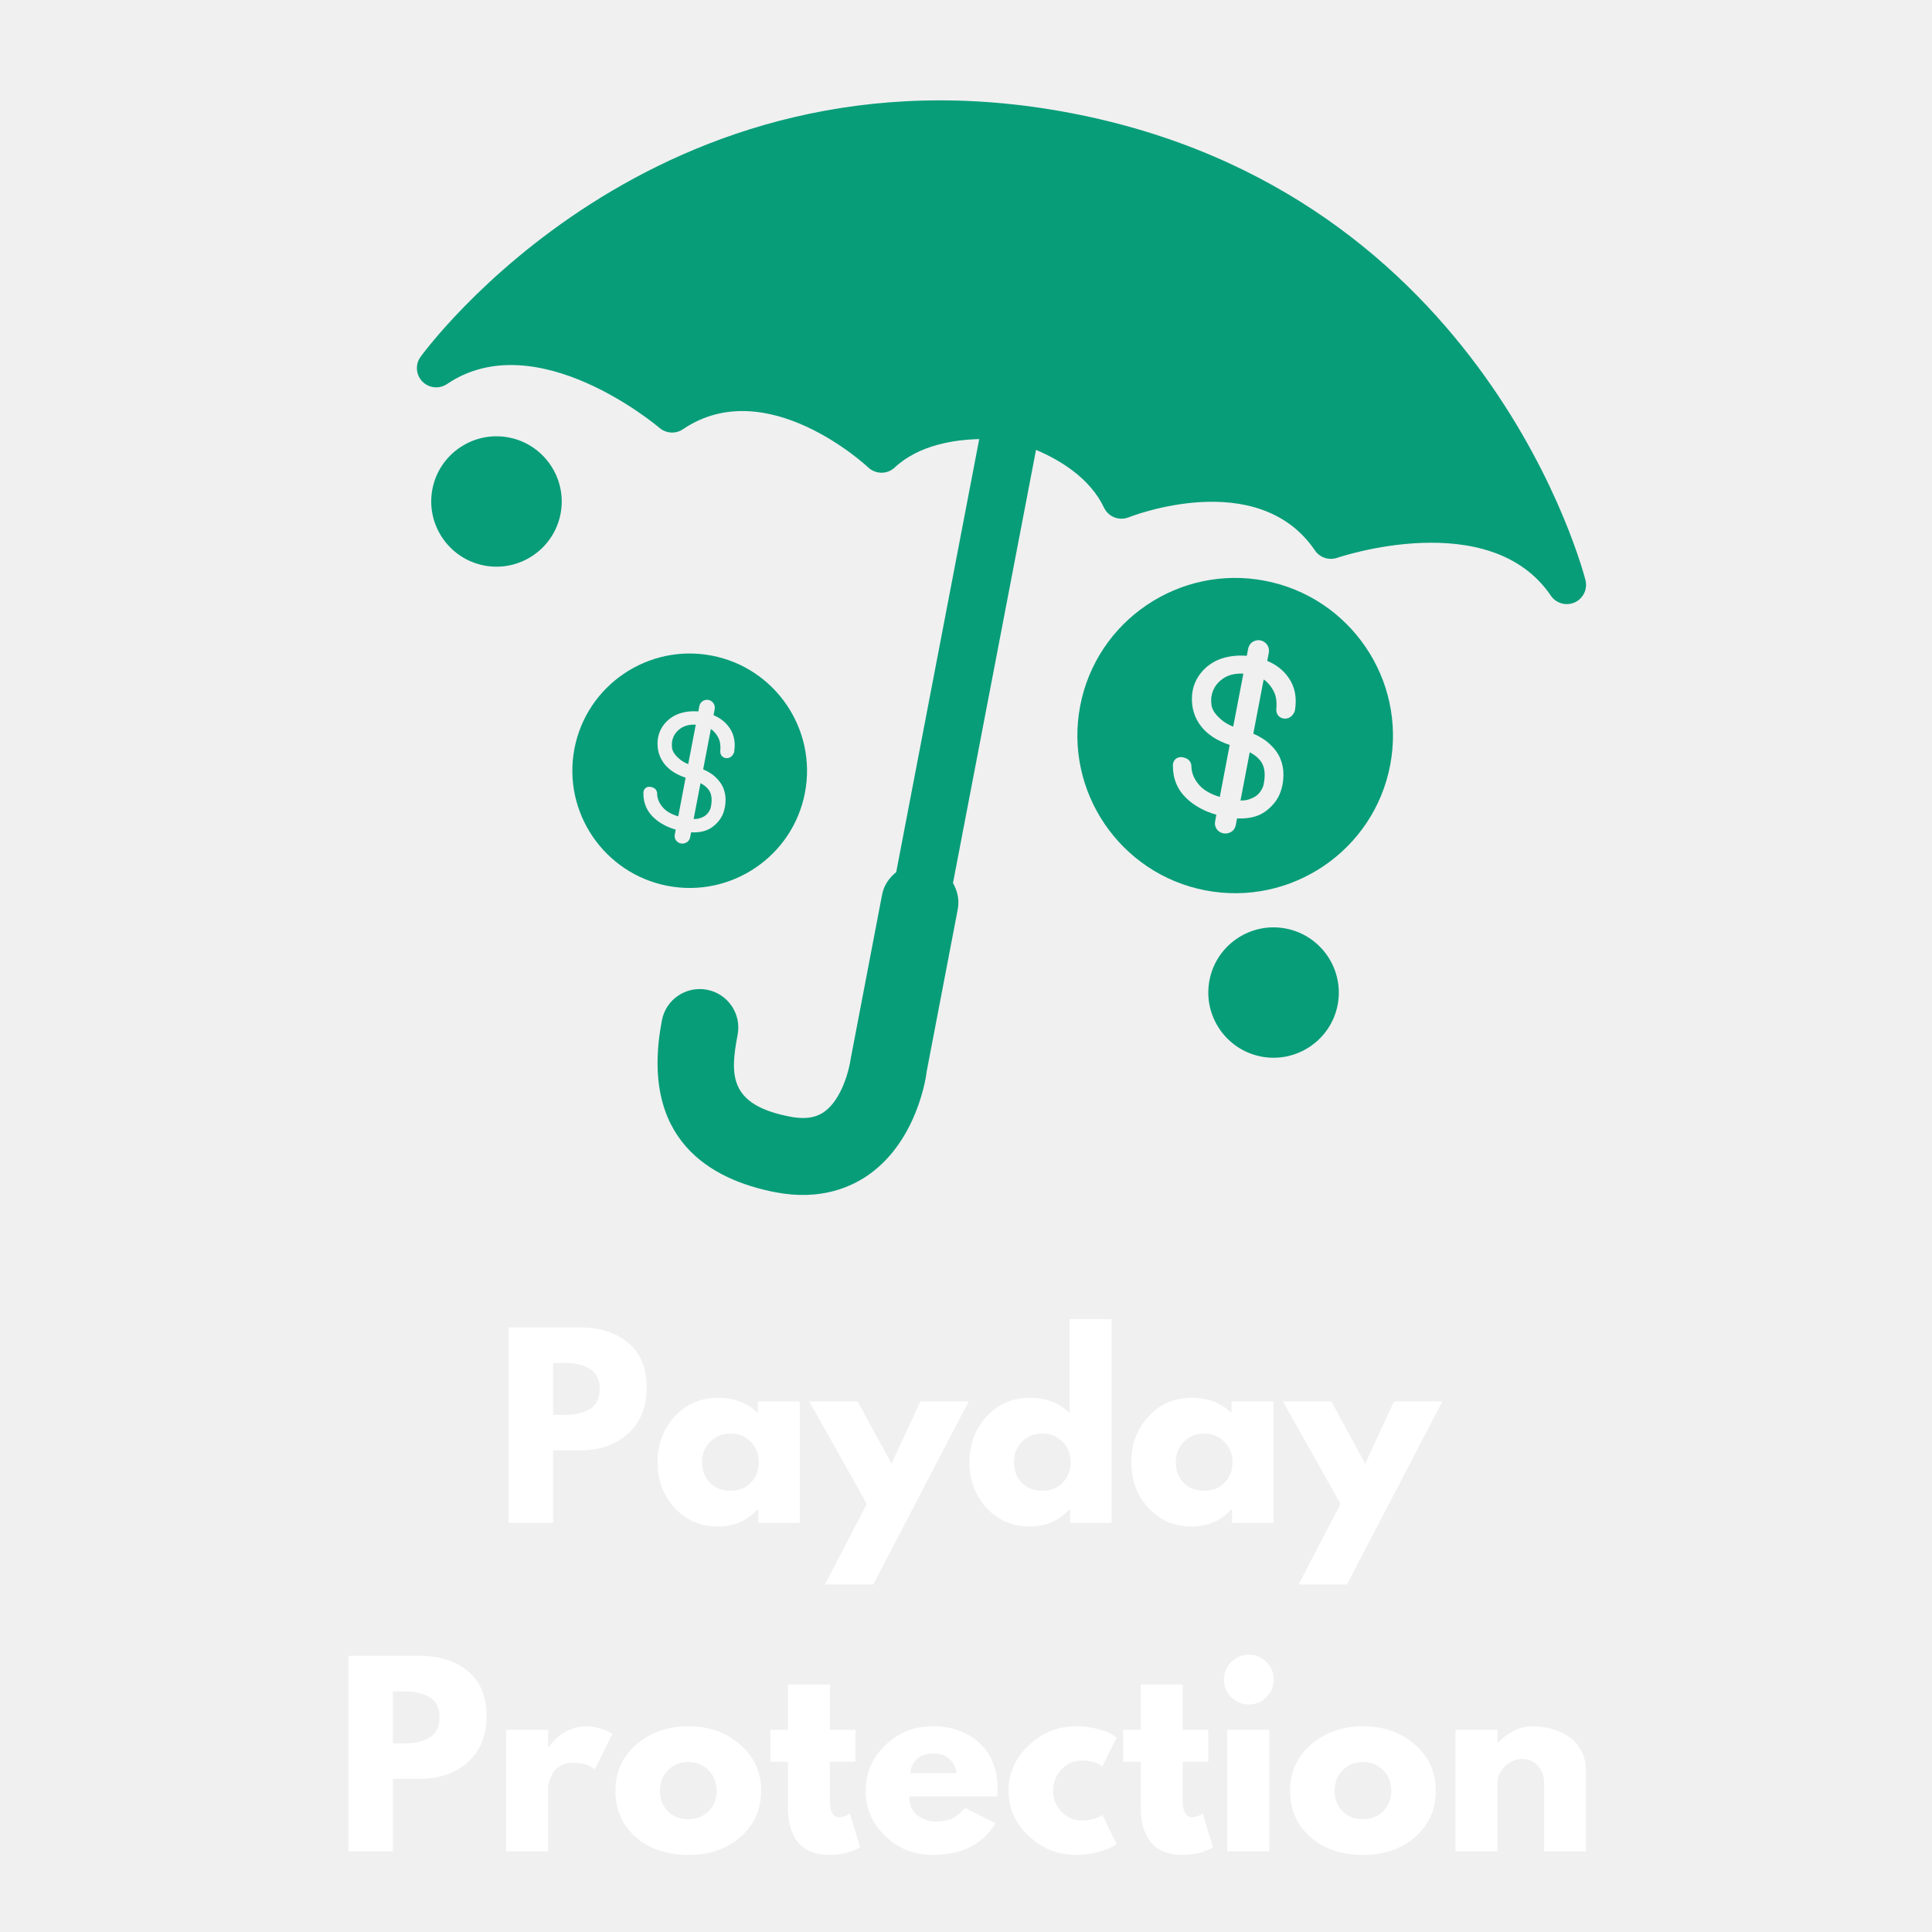
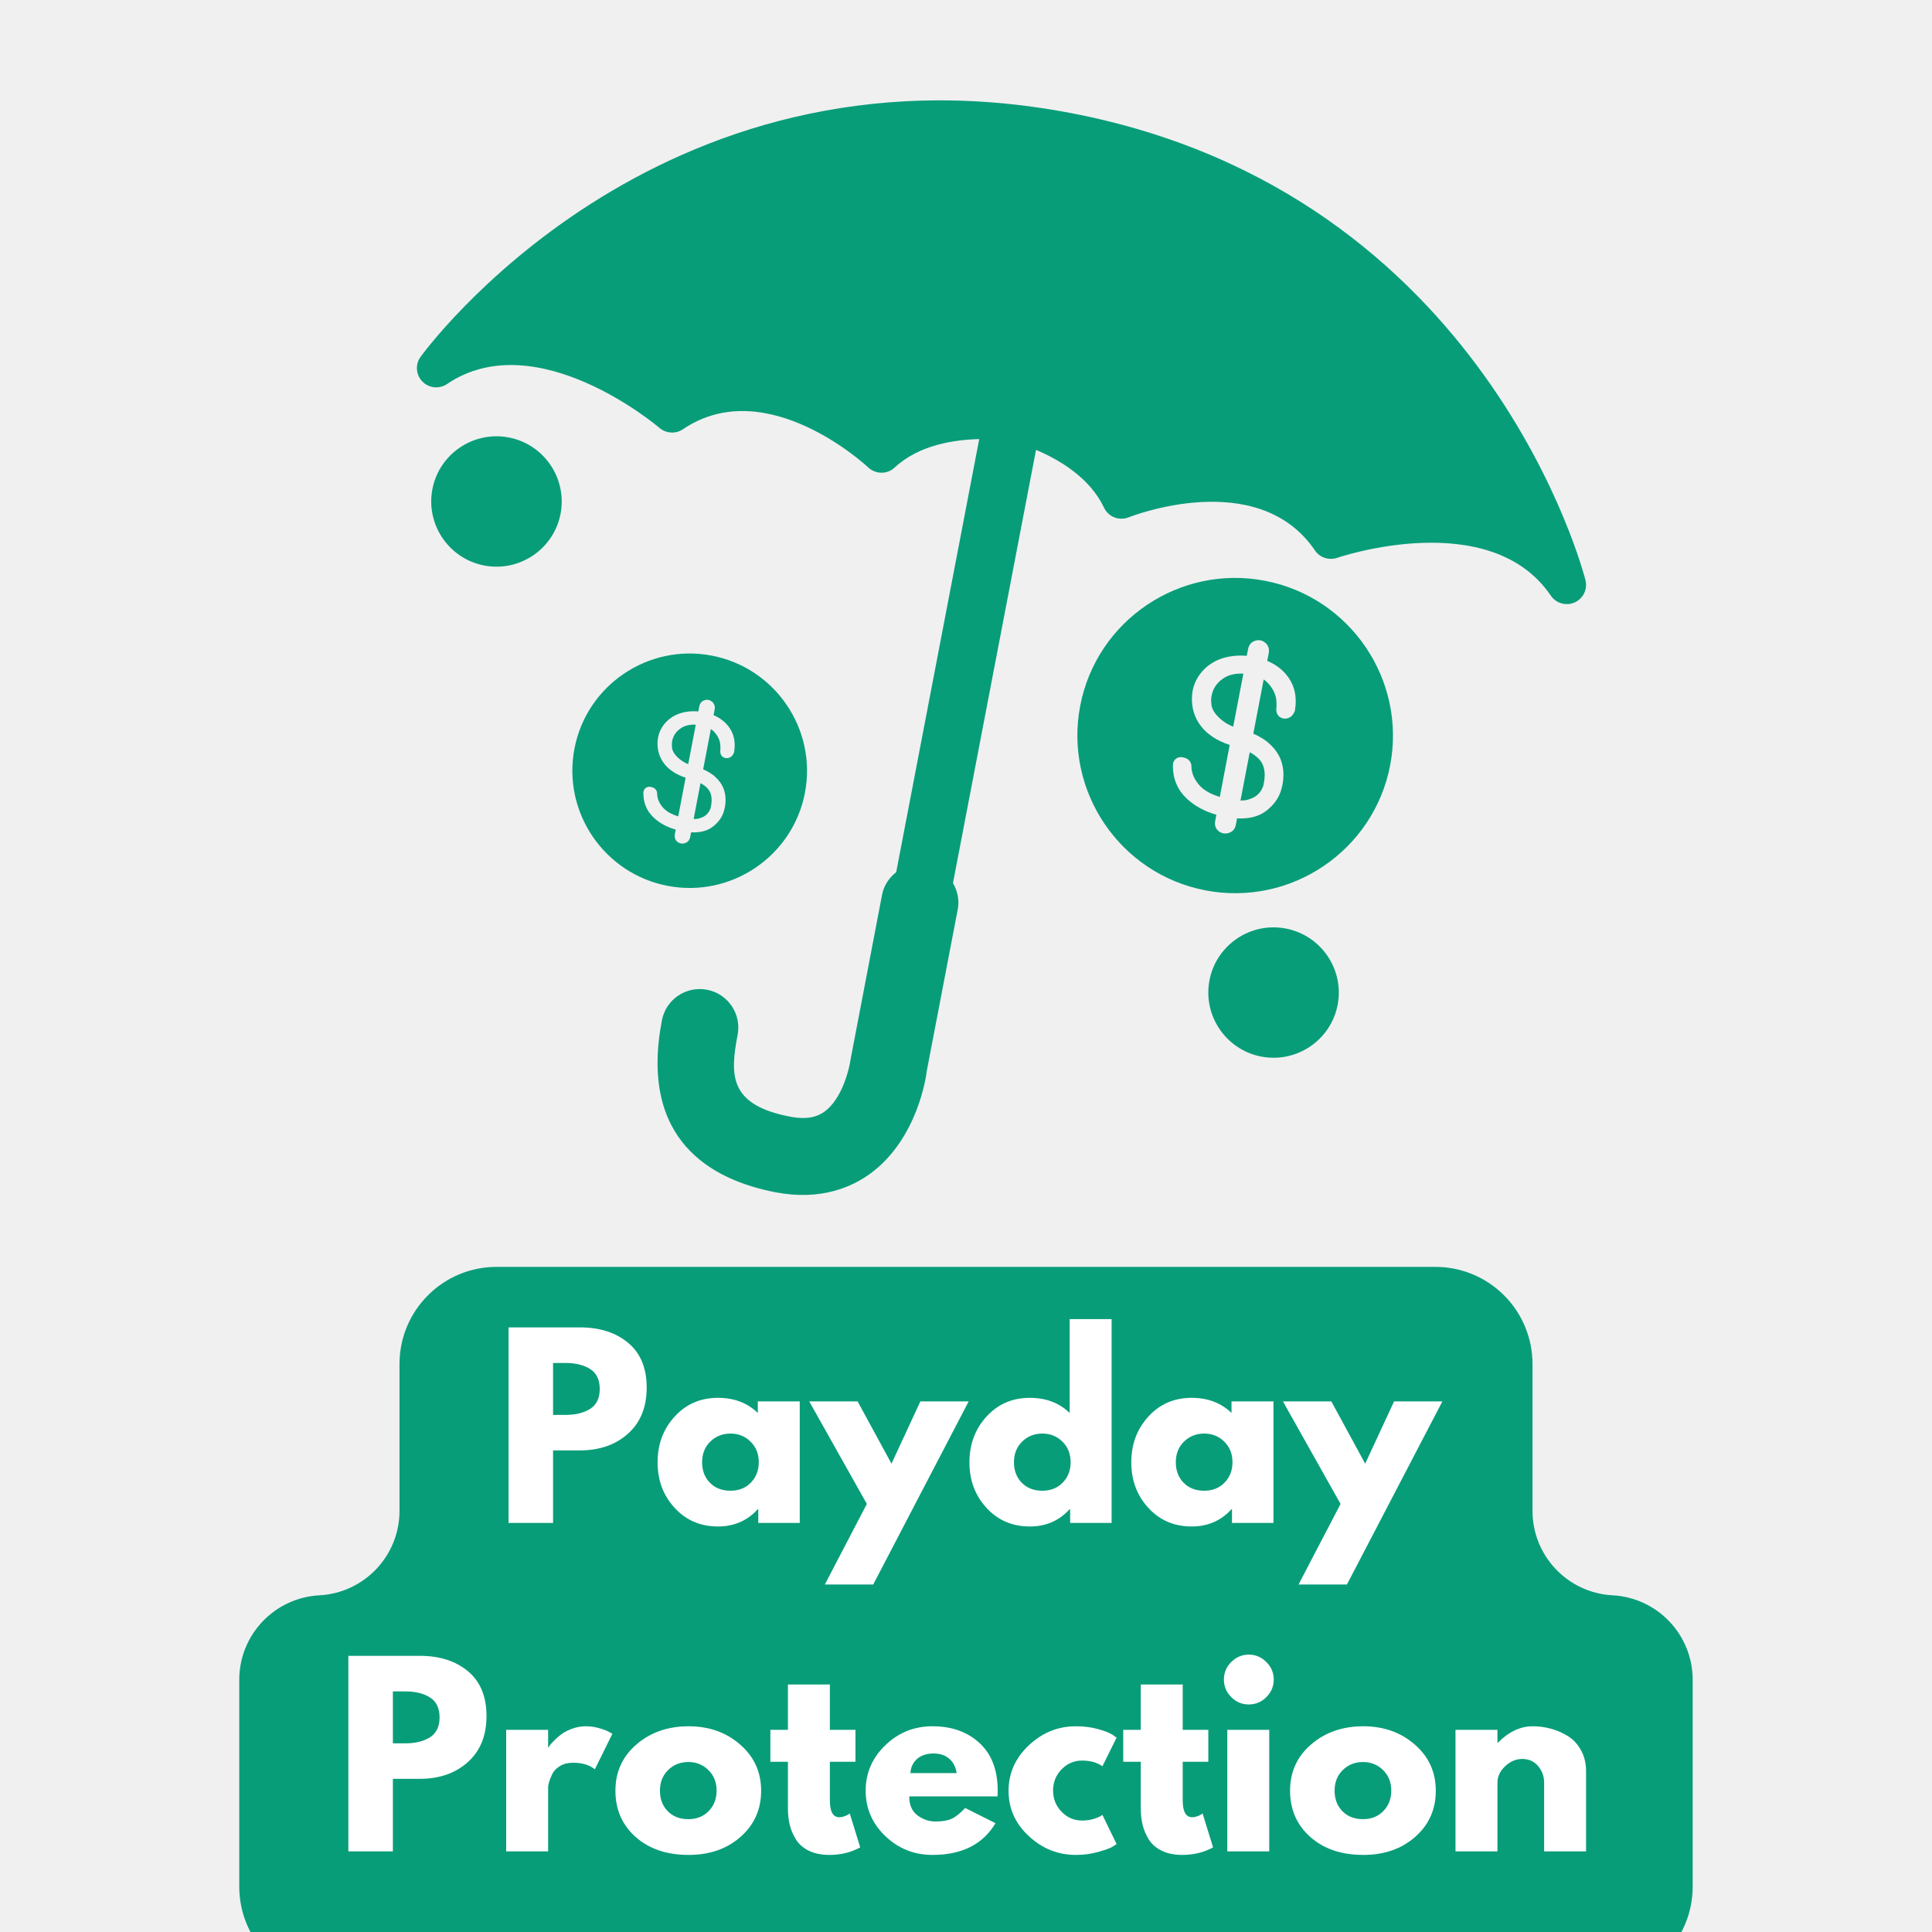
<svg xmlns="http://www.w3.org/2000/svg" width="500" zoomAndPan="magnify" viewBox="0 0 375 375" height="500" preserveAspectRatio="xMidYMid meet" version="1.0">
  <defs>
    <g />
-     <clipPath id="af7062377d">
+     <clipPath id="5a136ceb93">
      <path d="M 134 152 L 139 152 L 139 159 L 134 159 Z M 134 152 " clip-rule="nonzero" />
    </clipPath>
-     <clipPath id="c7b8811392">
-       <path d="M 94.133 0 L 321.738 43.633 L 280.93 256.508 L 53.324 212.875 Z M 94.133 0 " clip-rule="nonzero" />
-     </clipPath>
-     <clipPath id="9407b88dfb">
-       <path d="M 94.133 0 L 321.738 43.633 L 280.93 256.508 L 53.324 212.875 Z M 94.133 0 " clip-rule="nonzero" />
-     </clipPath>
-     <clipPath id="851cc250f5">
+     <clipPath id="79c6916443">
+       <path d="M 94.133 0 L 321.738 43.633 L 280.93 256.508 L 53.324 212.875 Z M 94.133 0 " clip-rule="nonzero" />
+     </clipPath>
+     <clipPath id="f1c043bbfb">
+       <path d="M 94.133 0 L 321.738 43.633 L 280.93 256.508 L 53.324 212.875 Z M 94.133 0 " clip-rule="nonzero" />
+     </clipPath>
+     <clipPath id="8c1df474c0">
      <path d="M 111 126 L 157 126 L 157 173 L 111 173 Z M 111 126 " clip-rule="nonzero" />
    </clipPath>
-     <clipPath id="b7f4fa1ba9">
-       <path d="M 94.133 0 L 321.738 43.633 L 280.93 256.508 L 53.324 212.875 Z M 94.133 0 " clip-rule="nonzero" />
-     </clipPath>
-     <clipPath id="145bb1235a">
-       <path d="M 94.133 0 L 321.738 43.633 L 280.93 256.508 L 53.324 212.875 Z M 94.133 0 " clip-rule="nonzero" />
-     </clipPath>
-     <clipPath id="3d3f83ca36">
+     <clipPath id="3c9fb7a55e">
+       <path d="M 94.133 0 L 321.738 43.633 L 280.93 256.508 L 53.324 212.875 Z M 94.133 0 " clip-rule="nonzero" />
+     </clipPath>
+     <clipPath id="0397baf9af">
+       <path d="M 94.133 0 L 321.738 43.633 L 280.93 256.508 L 53.324 212.875 Z M 94.133 0 " clip-rule="nonzero" />
+     </clipPath>
+     <clipPath id="0fc34722a3">
      <path d="M 130 140 L 136 140 L 136 149 L 130 149 Z M 130 140 " clip-rule="nonzero" />
    </clipPath>
-     <clipPath id="0248eb93da">
-       <path d="M 94.133 0 L 321.738 43.633 L 280.93 256.508 L 53.324 212.875 Z M 94.133 0 " clip-rule="nonzero" />
-     </clipPath>
-     <clipPath id="bde5af1cea">
-       <path d="M 94.133 0 L 321.738 43.633 L 280.93 256.508 L 53.324 212.875 Z M 94.133 0 " clip-rule="nonzero" />
-     </clipPath>
-     <clipPath id="aec6a5d679">
+     <clipPath id="8b1c2fd9e0">
+       <path d="M 94.133 0 L 321.738 43.633 L 280.93 256.508 L 53.324 212.875 Z M 94.133 0 " clip-rule="nonzero" />
+     </clipPath>
+     <clipPath id="22699839c5">
+       <path d="M 94.133 0 L 321.738 43.633 L 280.93 256.508 L 53.324 212.875 Z M 94.133 0 " clip-rule="nonzero" />
+     </clipPath>
+     <clipPath id="d3a00b4bba">
      <path d="M 240 146 L 246 146 L 246 156 L 240 156 Z M 240 146 " clip-rule="nonzero" />
    </clipPath>
-     <clipPath id="0c1354b9ca">
-       <path d="M 94.133 0 L 321.738 43.633 L 280.93 256.508 L 53.324 212.875 Z M 94.133 0 " clip-rule="nonzero" />
-     </clipPath>
-     <clipPath id="910bd9912b">
-       <path d="M 94.133 0 L 321.738 43.633 L 280.93 256.508 L 53.324 212.875 Z M 94.133 0 " clip-rule="nonzero" />
-     </clipPath>
-     <clipPath id="2b7030a1c9">
+     <clipPath id="77d7edd613">
+       <path d="M 94.133 0 L 321.738 43.633 L 280.93 256.508 L 53.324 212.875 Z M 94.133 0 " clip-rule="nonzero" />
+     </clipPath>
+     <clipPath id="a44ec5ec66">
+       <path d="M 94.133 0 L 321.738 43.633 L 280.93 256.508 L 53.324 212.875 Z M 94.133 0 " clip-rule="nonzero" />
+     </clipPath>
+     <clipPath id="3f25313d8c">
      <path d="M 235 130 L 242 130 L 242 142 L 235 142 Z M 235 130 " clip-rule="nonzero" />
    </clipPath>
-     <clipPath id="4bd1550bec">
-       <path d="M 94.133 0 L 321.738 43.633 L 280.93 256.508 L 53.324 212.875 Z M 94.133 0 " clip-rule="nonzero" />
-     </clipPath>
-     <clipPath id="3b5b0b10f1">
-       <path d="M 94.133 0 L 321.738 43.633 L 280.93 256.508 L 53.324 212.875 Z M 94.133 0 " clip-rule="nonzero" />
-     </clipPath>
-     <clipPath id="5f26073921">
+     <clipPath id="61f98e725e">
+       <path d="M 94.133 0 L 321.738 43.633 L 280.93 256.508 L 53.324 212.875 Z M 94.133 0 " clip-rule="nonzero" />
+     </clipPath>
+     <clipPath id="21d9299a42">
+       <path d="M 94.133 0 L 321.738 43.633 L 280.93 256.508 L 53.324 212.875 Z M 94.133 0 " clip-rule="nonzero" />
+     </clipPath>
+     <clipPath id="e4a3000686">
      <path d="M 209 112 L 271 112 L 271 174 L 209 174 Z M 209 112 " clip-rule="nonzero" />
    </clipPath>
-     <clipPath id="4ac4c4d96a">
-       <path d="M 94.133 0 L 321.738 43.633 L 280.93 256.508 L 53.324 212.875 Z M 94.133 0 " clip-rule="nonzero" />
-     </clipPath>
-     <clipPath id="e1eb2dda30">
-       <path d="M 94.133 0 L 321.738 43.633 L 280.93 256.508 L 53.324 212.875 Z M 94.133 0 " clip-rule="nonzero" />
-     </clipPath>
-     <clipPath id="fdef25abea">
+     <clipPath id="66af53f6c3">
+       <path d="M 94.133 0 L 321.738 43.633 L 280.93 256.508 L 53.324 212.875 Z M 94.133 0 " clip-rule="nonzero" />
+     </clipPath>
+     <clipPath id="5a39318f73">
+       <path d="M 94.133 0 L 321.738 43.633 L 280.93 256.508 L 53.324 212.875 Z M 94.133 0 " clip-rule="nonzero" />
+     </clipPath>
+     <clipPath id="f070bb895b">
      <path d="M 83 84 L 110 84 L 110 110 L 83 110 Z M 83 84 " clip-rule="nonzero" />
    </clipPath>
-     <clipPath id="ab12d3e748">
-       <path d="M 94.133 0 L 321.738 43.633 L 280.93 256.508 L 53.324 212.875 Z M 94.133 0 " clip-rule="nonzero" />
-     </clipPath>
-     <clipPath id="52f0deb780">
-       <path d="M 94.133 0 L 321.738 43.633 L 280.93 256.508 L 53.324 212.875 Z M 94.133 0 " clip-rule="nonzero" />
-     </clipPath>
-     <clipPath id="fb978e3fe5">
+     <clipPath id="3344b3cef0">
+       <path d="M 94.133 0 L 321.738 43.633 L 280.93 256.508 L 53.324 212.875 Z M 94.133 0 " clip-rule="nonzero" />
+     </clipPath>
+     <clipPath id="62f5a1d355">
+       <path d="M 94.133 0 L 321.738 43.633 L 280.93 256.508 L 53.324 212.875 Z M 94.133 0 " clip-rule="nonzero" />
+     </clipPath>
+     <clipPath id="259d71f919">
      <path d="M 234 180 L 260 180 L 260 206 L 234 206 Z M 234 180 " clip-rule="nonzero" />
    </clipPath>
-     <clipPath id="b0549ac3ac">
-       <path d="M 94.133 0 L 321.738 43.633 L 280.93 256.508 L 53.324 212.875 Z M 94.133 0 " clip-rule="nonzero" />
-     </clipPath>
-     <clipPath id="d660865361">
-       <path d="M 94.133 0 L 321.738 43.633 L 280.93 256.508 L 53.324 212.875 Z M 94.133 0 " clip-rule="nonzero" />
-     </clipPath>
-     <clipPath id="ec215dab4d">
+     <clipPath id="11841a5cf7">
+       <path d="M 94.133 0 L 321.738 43.633 L 280.93 256.508 L 53.324 212.875 Z M 94.133 0 " clip-rule="nonzero" />
+     </clipPath>
+     <clipPath id="0740eee031">
+       <path d="M 94.133 0 L 321.738 43.633 L 280.93 256.508 L 53.324 212.875 Z M 94.133 0 " clip-rule="nonzero" />
+     </clipPath>
+     <clipPath id="d60ab32705">
      <path d="M 80 19 L 308 19 L 308 232 L 80 232 Z M 80 19 " clip-rule="nonzero" />
    </clipPath>
-     <clipPath id="cf521a1e25">
-       <path d="M 94.133 0 L 321.738 43.633 L 280.93 256.508 L 53.324 212.875 Z M 94.133 0 " clip-rule="nonzero" />
-     </clipPath>
-     <clipPath id="ce9bc65e30">
+     <clipPath id="44ac484b0f">
+       <path d="M 94.133 0 L 321.738 43.633 L 280.93 256.508 L 53.324 212.875 Z M 94.133 0 " clip-rule="nonzero" />
+     </clipPath>
+     <clipPath id="5d196ca3c4">
      <path d="M 94.133 0 L 321.738 43.633 L 280.93 256.508 L 53.324 212.875 Z M 94.133 0 " clip-rule="nonzero" />
    </clipPath>
  </defs>
-   <g clip-path="url(#af7062377d)">
-     <g clip-path="url(#c7b8811392)">
-       <g clip-path="url(#9407b88dfb)">
+   <g clip-path="url(#5a136ceb93)">
+     <g clip-path="url(#79c6916443)">
+       <g clip-path="url(#f1c043bbfb)">
        <path fill="#089d79" d="M 135.969 152.008 L 134.633 158.973 C 135.098 158.977 135.484 158.93 135.793 158.828 C 136.301 158.672 136.719 158.461 137.016 158.215 C 137.297 157.969 137.52 157.699 137.668 157.426 C 137.875 157.051 137.938 156.84 137.953 156.75 L 137.957 156.73 C 138.246 155.391 138.164 154.32 137.719 153.551 C 137.375 152.961 136.797 152.449 135.969 152.008 " fill-opacity="1" fill-rule="nonzero" />
      </g>
    </g>
  </g>
-   <g clip-path="url(#851cc250f5)">
-     <g clip-path="url(#b7f4fa1ba9)">
-       <g clip-path="url(#145bb1235a)">
+   <g clip-path="url(#8c1df474c0)">
+     <g clip-path="url(#3c9fb7a55e)">
+       <g clip-path="url(#0397baf9af)">
        <path fill="#089d79" d="M 138.297 160.504 C 137.254 161.289 135.855 161.641 134.141 161.555 L 133.957 162.5 C 133.867 162.984 133.594 163.355 133.195 163.551 C 132.848 163.723 132.496 163.773 132.152 163.711 C 131.801 163.641 131.5 163.461 131.25 163.168 C 131.051 162.906 130.871 162.512 130.984 161.93 L 131.156 161.027 C 129.449 160.539 128.016 159.762 126.895 158.707 C 125.547 157.449 124.871 155.848 124.883 153.953 C 124.863 153.398 125.141 153.086 125.312 152.953 C 125.52 152.789 125.863 152.621 126.43 152.766 C 127.301 152.949 127.59 153.605 127.555 154.156 C 127.594 155.078 127.98 155.973 128.738 156.812 C 129.379 157.516 130.352 158.066 131.648 158.453 L 133.078 150.949 C 131.289 150.359 129.938 149.484 129.004 148.336 C 127.961 147.023 127.508 145.473 127.648 143.723 C 127.734 142.777 128.035 141.895 128.539 141.098 C 129.043 140.312 129.684 139.676 130.445 139.188 C 131.195 138.695 132.078 138.367 133.129 138.18 C 133.898 138.051 134.707 138.02 135.543 138.09 L 135.738 137.078 C 135.82 136.656 136.039 136.309 136.379 136.082 C 137.184 135.629 137.891 135.824 138.402 136.391 C 138.707 136.781 138.805 137.203 138.719 137.652 L 138.496 138.82 C 139.809 139.359 140.848 140.184 141.598 141.277 C 142.496 142.578 142.797 144.148 142.492 145.953 L 142.48 146.039 L 142.445 146.121 C 142.172 146.809 141.613 147.195 140.969 147.156 C 140.332 147.102 139.738 146.637 139.809 145.711 C 139.855 145.297 139.848 144.859 139.785 144.348 C 139.723 143.906 139.582 143.48 139.371 143.09 C 139.133 142.652 138.832 142.254 138.469 141.895 C 138.324 141.75 138.16 141.617 137.98 141.5 L 136.484 149.324 C 137.48 149.762 138.262 150.254 138.863 150.82 C 139.57 151.484 140.086 152.195 140.395 152.945 C 140.695 153.691 140.84 154.461 140.832 155.238 C 140.832 156 140.734 156.688 140.539 157.332 C 140.219 158.551 139.461 159.629 138.297 160.504 Z M 156.238 153.887 C 158.602 141.566 150.484 129.617 138.152 127.254 C 125.82 124.891 113.859 132.988 111.5 145.312 C 109.137 157.633 117.254 169.578 129.586 171.945 C 141.918 174.309 153.875 166.207 156.238 153.887 " fill-opacity="1" fill-rule="nonzero" />
      </g>
    </g>
  </g>
-   <g clip-path="url(#3d3f83ca36)">
-     <g clip-path="url(#0248eb93da)">
-       <g clip-path="url(#bde5af1cea)">
+   <g clip-path="url(#0fc34722a3)">
+     <g clip-path="url(#8b1c2fd9e0)">
+       <g clip-path="url(#22699839c5)">
        <path fill="#089d79" d="M 130.422 144.105 C 130.387 144.453 130.398 144.84 130.457 145.262 C 130.516 145.602 130.676 145.961 130.926 146.312 C 131.215 146.723 131.629 147.133 132.152 147.531 C 132.516 147.812 133 148.078 133.582 148.316 L 135.051 140.66 C 133.84 140.602 132.855 140.848 132.062 141.41 C 131.113 142.086 130.574 142.969 130.422 144.105 " fill-opacity="1" fill-rule="nonzero" />
      </g>
    </g>
  </g>
-   <g clip-path="url(#aec6a5d679)">
-     <g clip-path="url(#0c1354b9ca)">
-       <g clip-path="url(#910bd9912b)">
+   <g clip-path="url(#d3a00b4bba)">
+     <g clip-path="url(#77d7edd613)">
+       <g clip-path="url(#a44ec5ec66)">
        <path fill="#089d79" d="M 242.574 146.012 L 240.777 155.379 C 241.398 155.387 241.922 155.32 242.336 155.184 C 243.016 154.973 243.582 154.688 243.977 154.355 C 244.355 154.031 244.656 153.668 244.855 153.297 C 245.137 152.793 245.219 152.512 245.242 152.387 L 245.246 152.363 C 245.633 150.559 245.527 149.121 244.926 148.086 C 244.461 147.289 243.684 146.605 242.574 146.012 " fill-opacity="1" fill-rule="nonzero" />
      </g>
    </g>
  </g>
-   <g clip-path="url(#2b7030a1c9)">
-     <g clip-path="url(#4bd1550bec)">
-       <g clip-path="url(#3b5b0b10f1)">
+   <g clip-path="url(#3f25313d8c)">
+     <g clip-path="url(#61f98e725e)">
+       <g clip-path="url(#21d9299a42)">
        <path fill="#089d79" d="M 235.113 135.387 C 235.062 135.852 235.078 136.375 235.156 136.938 C 235.238 137.395 235.453 137.879 235.789 138.355 C 236.18 138.906 236.734 139.457 237.438 139.992 C 237.93 140.371 238.578 140.723 239.363 141.047 L 241.336 130.754 C 239.707 130.672 238.383 131.004 237.32 131.758 C 236.039 132.672 235.316 133.855 235.113 135.387 " fill-opacity="1" fill-rule="nonzero" />
      </g>
    </g>
  </g>
-   <g clip-path="url(#5f26073921)">
-     <g clip-path="url(#4ac4c4d96a)">
-       <g clip-path="url(#e1eb2dda30)">
+   <g clip-path="url(#e4a3000686)">
+     <g clip-path="url(#66af53f6c3)">
+       <g clip-path="url(#5a39318f73)">
        <path fill="#089d79" d="M 245.699 157.438 C 244.297 158.492 242.422 158.965 240.109 158.852 L 239.867 160.121 C 239.742 160.77 239.379 161.273 238.844 161.535 C 238.371 161.766 237.898 161.84 237.438 161.75 C 236.969 161.66 236.559 161.414 236.227 161.02 C 235.961 160.668 235.715 160.137 235.867 159.352 L 236.098 158.141 C 233.801 157.484 231.879 156.438 230.363 155.02 C 228.559 153.328 227.648 151.176 227.66 148.625 C 227.637 147.879 228.012 147.461 228.238 147.281 C 228.516 147.062 228.98 146.836 229.742 147.031 C 230.914 147.277 231.305 148.16 231.254 148.902 C 231.312 150.141 231.832 151.344 232.852 152.473 C 233.707 153.414 235.02 154.156 236.762 154.684 L 238.684 144.59 C 236.273 143.793 234.457 142.621 233.203 141.07 C 231.801 139.309 231.191 137.223 231.383 134.871 C 231.496 133.598 231.898 132.414 232.578 131.336 C 233.258 130.285 234.117 129.426 235.145 128.773 C 236.148 128.109 237.336 127.664 238.754 127.418 C 239.789 127.242 240.875 127.199 242 127.293 L 242.262 125.938 C 242.371 125.363 242.668 124.898 243.121 124.594 C 244.203 123.984 245.156 124.25 245.844 125.008 C 246.254 125.535 246.387 126.102 246.27 126.703 L 245.969 128.281 C 247.734 129.004 249.133 130.109 250.141 131.582 C 251.352 133.328 251.754 135.445 251.348 137.871 L 251.324 137.988 L 251.281 138.098 C 250.91 139.023 250.164 139.539 249.297 139.484 C 248.438 139.414 247.641 138.785 247.734 137.547 C 247.797 136.984 247.789 136.398 247.707 135.711 C 247.625 135.121 247.434 134.543 247.145 134.02 C 246.828 133.434 246.422 132.891 245.934 132.41 C 245.738 132.215 245.52 132.039 245.277 131.879 L 243.266 142.406 C 244.602 142.988 245.652 143.652 246.461 144.418 C 247.41 145.305 248.105 146.266 248.523 147.273 C 248.926 148.277 249.125 149.312 249.113 150.355 C 249.109 151.383 248.98 152.309 248.719 153.172 C 248.289 154.809 247.266 156.258 245.699 157.438 Z M 245.508 112.723 C 228.922 109.543 212.84 120.438 209.664 137.004 C 206.488 153.574 217.398 169.645 233.988 172.824 C 250.574 176 266.652 165.109 269.828 148.539 C 273.004 131.969 262.094 115.902 245.508 112.723 " fill-opacity="1" fill-rule="nonzero" />
      </g>
    </g>
  </g>
-   <g clip-path="url(#fdef25abea)">
-     <g clip-path="url(#ab12d3e748)">
-       <g clip-path="url(#52f0deb780)">
+   <g clip-path="url(#f070bb895b)">
+     <g clip-path="url(#3344b3cef0)">
+       <g clip-path="url(#62f5a1d355)">
        <path fill="#089d79" d="M 98.746 84.91 C 91.891 83.598 85.238 88.102 83.926 94.953 C 82.613 101.805 87.125 108.449 93.984 109.766 C 100.844 111.082 107.492 106.574 108.805 99.723 C 110.117 92.871 105.609 86.227 98.746 84.91 " fill-opacity="1" fill-rule="nonzero" />
      </g>
    </g>
  </g>
-   <g clip-path="url(#fb978e3fe5)">
-     <g clip-path="url(#b0549ac3ac)">
-       <g clip-path="url(#d660865361)">
+   <g clip-path="url(#259d71f919)">
+     <g clip-path="url(#11841a5cf7)">
+       <g clip-path="url(#0740eee031)">
        <path fill="#089d79" d="M 249.578 180.227 C 242.719 178.91 236.07 183.418 234.758 190.27 C 233.441 197.121 237.953 203.766 244.812 205.082 C 251.672 206.395 258.32 201.891 259.637 195.039 C 260.949 188.188 256.438 181.543 249.578 180.227 " fill-opacity="1" fill-rule="nonzero" />
      </g>
    </g>
  </g>
-   <g clip-path="url(#ec215dab4d)">
-     <g clip-path="url(#cf521a1e25)">
-       <g clip-path="url(#ce9bc65e30)">
+   <g clip-path="url(#d60ab32705)">
+     <g clip-path="url(#44ac484b0f)">
+       <g clip-path="url(#5d196ca3c4)">
        <path fill="#089d79" d="M 307.746 112.641 C 307.562 111.895 288.676 37.438 207.91 21.957 C 127.137 6.473 82.059 68.664 81.613 69.289 C 80.562 70.77 80.727 72.777 81.992 74.066 C 83.266 75.359 85.27 75.551 86.766 74.543 C 104.117 62.793 127.77 82.84 128.004 83.059 C 129.281 84.137 131.152 84.277 132.551 83.32 C 148.816 72.305 168.316 90.539 168.512 90.719 C 169.949 92.07 172.199 92.117 173.645 90.754 C 178.371 86.355 185.227 85.336 190.066 85.23 L 173.953 169.285 C 172.602 170.359 171.559 171.836 171.211 173.66 L 165.105 205.59 C 164.871 207.445 163.441 213.297 160.055 215.75 C 158.984 216.52 157.137 217.469 153.375 216.746 C 141.516 214.473 141.664 208.727 143.172 200.855 C 143.949 196.801 141.293 192.887 137.23 192.109 C 133.172 191.332 129.254 193.984 128.477 198.039 C 124.023 221.277 138.027 229.023 150.562 231.426 C 159.352 233.109 165.41 230.371 168.953 227.773 C 178.164 221.008 179.805 208.711 179.883 207.895 L 185.902 176.48 C 186.254 174.652 185.828 172.898 184.973 171.398 L 201.09 87.324 C 205.535 89.199 211.516 92.676 214.293 98.547 C 214.824 99.664 215.836 100.398 216.969 100.617 C 217.656 100.75 218.391 100.691 219.074 100.414 C 219.324 100.312 244.121 90.484 255.23 106.84 C 256.188 108.25 257.957 108.809 259.555 108.27 C 259.848 108.172 289.195 98.207 301.016 115.617 C 302.031 117.105 303.965 117.668 305.629 116.938 C 307.277 116.207 308.176 114.402 307.746 112.641 " fill-opacity="1" fill-rule="nonzero" />
      </g>
    </g>
  </g>
+   <path fill="#089d79" d="M 46.441 366.199 L 46.441 326.047 C 46.441 317.316 53.273 310.113 61.992 309.648 C 70.711 309.188 77.543 301.984 77.543 293.254 L 77.543 264.75 C 77.543 254.34 85.98 245.898 96.391 245.898 L 278.609 245.898 C 283.609 245.898 288.402 247.887 291.938 251.422 C 295.473 254.957 297.457 259.75 297.457 264.75 L 297.457 293.258 C 297.457 301.984 304.289 309.188 313.004 309.648 C 321.719 310.113 328.547 317.316 328.547 326.043 L 328.547 366.199 C 328.547 371.199 326.562 375.992 323.027 379.527 C 319.492 383.062 314.699 385.051 309.699 385.051 L 65.289 385.051 C 54.879 385.051 46.441 376.609 46.441 366.199 " fill-opacity="1" fill-rule="nonzero" />
  <g fill="#ffffff" fill-opacity="1">
    <g transform="translate(95.9414, 295.5999)">
      <g>
        <path d="M 2.766 -37.953 L 16.609 -37.953 C 20.473 -37.953 23.598 -36.953 25.984 -34.953 C 28.379 -32.961 29.578 -30.066 29.578 -26.266 C 29.578 -22.461 28.363 -19.477 25.938 -17.312 C 23.52 -15.156 20.41 -14.078 16.609 -14.078 L 11.406 -14.078 L 11.406 0 L 2.766 0 Z M 11.406 -20.969 L 13.844 -20.969 C 15.781 -20.969 17.367 -21.359 18.609 -22.141 C 19.848 -22.93 20.469 -24.211 20.469 -25.984 C 20.469 -27.797 19.848 -29.094 18.609 -29.875 C 17.367 -30.656 15.781 -31.047 13.844 -31.047 L 11.406 -31.047 Z M 11.406 -20.969 " />
      </g>
    </g>
  </g>
  <g fill="#ffffff" fill-opacity="1">
    <g transform="translate(126.5748, 295.5999)">
      <g>
        <path d="M 4.375 -2.922 C 2.164 -5.328 1.062 -8.273 1.062 -11.766 C 1.062 -15.266 2.164 -18.223 4.375 -20.641 C 6.582 -23.066 9.383 -24.281 12.781 -24.281 C 15.914 -24.281 18.492 -23.301 20.516 -21.344 L 20.516 -23.594 L 28.656 -23.594 L 28.656 0 L 20.609 0 L 20.609 -2.672 L 20.516 -2.672 C 18.492 -0.43 15.914 0.688 12.781 0.688 C 9.383 0.688 6.582 -0.516 4.375 -2.922 Z M 11.281 -15.781 C 10.227 -14.738 9.703 -13.406 9.703 -11.781 C 9.703 -10.156 10.207 -8.828 11.219 -7.797 C 12.227 -6.766 13.562 -6.25 15.219 -6.25 C 16.82 -6.25 18.133 -6.77 19.156 -7.812 C 20.188 -8.863 20.703 -10.188 20.703 -11.781 C 20.703 -13.406 20.172 -14.738 19.109 -15.781 C 18.055 -16.82 16.758 -17.344 15.219 -17.344 C 13.656 -17.344 12.344 -16.82 11.281 -15.781 Z M 11.281 -15.781 " />
      </g>
    </g>
  </g>
  <g fill="#ffffff" fill-opacity="1">
    <g transform="translate(157.9902, 295.5999)">
      <g>
        <path d="M 20.656 -23.594 L 30.031 -23.594 L 11.5 11.953 L 2.109 11.953 L 10.266 -3.688 L -0.922 -23.594 L 8.469 -23.594 L 15.047 -11.5 Z M 20.656 -23.594 " />
      </g>
    </g>
  </g>
  <g fill="#ffffff" fill-opacity="1">
    <g transform="translate(187.1057, 295.5999)">
      <g>
        <path d="M 4.375 -2.922 C 2.164 -5.328 1.062 -8.273 1.062 -11.766 C 1.062 -15.266 2.164 -18.223 4.375 -20.641 C 6.582 -23.066 9.383 -24.281 12.781 -24.281 C 15.914 -24.281 18.492 -23.301 20.516 -21.344 L 20.516 -39.562 L 28.656 -39.562 L 28.656 0 L 20.609 0 L 20.609 -2.672 L 20.516 -2.672 C 18.492 -0.43 15.914 0.688 12.781 0.688 C 9.383 0.688 6.582 -0.516 4.375 -2.922 Z M 11.281 -15.781 C 10.227 -14.738 9.703 -13.406 9.703 -11.781 C 9.703 -10.156 10.207 -8.828 11.219 -7.797 C 12.227 -6.766 13.562 -6.25 15.219 -6.25 C 16.82 -6.25 18.133 -6.77 19.156 -7.812 C 20.188 -8.863 20.703 -10.188 20.703 -11.781 C 20.703 -13.406 20.172 -14.738 19.109 -15.781 C 18.055 -16.82 16.758 -17.344 15.219 -17.344 C 13.656 -17.344 12.344 -16.82 11.281 -15.781 Z M 11.281 -15.781 " />
      </g>
    </g>
  </g>
  <g fill="#ffffff" fill-opacity="1">
    <g transform="translate(218.5211, 295.5999)">
      <g>
        <path d="M 4.375 -2.922 C 2.164 -5.328 1.062 -8.273 1.062 -11.766 C 1.062 -15.266 2.164 -18.223 4.375 -20.641 C 6.582 -23.066 9.383 -24.281 12.781 -24.281 C 15.914 -24.281 18.492 -23.301 20.516 -21.344 L 20.516 -23.594 L 28.656 -23.594 L 28.656 0 L 20.609 0 L 20.609 -2.672 L 20.516 -2.672 C 18.492 -0.43 15.914 0.688 12.781 0.688 C 9.383 0.688 6.582 -0.516 4.375 -2.922 Z M 11.281 -15.781 C 10.227 -14.738 9.703 -13.406 9.703 -11.781 C 9.703 -10.156 10.207 -8.828 11.219 -7.797 C 12.227 -6.766 13.562 -6.25 15.219 -6.25 C 16.82 -6.25 18.133 -6.77 19.156 -7.812 C 20.188 -8.863 20.703 -10.188 20.703 -11.781 C 20.703 -13.406 20.172 -14.738 19.109 -15.781 C 18.055 -16.82 16.758 -17.344 15.219 -17.344 C 13.656 -17.344 12.344 -16.82 11.281 -15.781 Z M 11.281 -15.781 " />
      </g>
    </g>
  </g>
  <g fill="#ffffff" fill-opacity="1">
    <g transform="translate(249.9364, 295.5999)">
      <g>
        <path d="M 20.656 -23.594 L 30.031 -23.594 L 11.5 11.953 L 2.109 11.953 L 10.266 -3.688 L -0.922 -23.594 L 8.469 -23.594 L 15.047 -11.5 Z M 20.656 -23.594 " />
      </g>
    </g>
  </g>
  <g fill="#ffffff" fill-opacity="1">
    <g transform="translate(64.85156, 359.3499)">
      <g>
        <path d="M 2.766 -37.953 L 16.609 -37.953 C 20.473 -37.953 23.598 -36.953 25.984 -34.953 C 28.379 -32.961 29.578 -30.066 29.578 -26.266 C 29.578 -22.461 28.363 -19.477 25.938 -17.312 C 23.52 -15.156 20.41 -14.078 16.609 -14.078 L 11.406 -14.078 L 11.406 0 L 2.766 0 Z M 11.406 -20.969 L 13.844 -20.969 C 15.781 -20.969 17.367 -21.359 18.609 -22.141 C 19.848 -22.93 20.469 -24.211 20.469 -25.984 C 20.469 -27.797 19.848 -29.094 18.609 -29.875 C 17.367 -30.656 15.781 -31.047 13.844 -31.047 L 11.406 -31.047 Z M 11.406 -20.969 " />
      </g>
    </g>
  </g>
  <g fill="#ffffff" fill-opacity="1">
    <g transform="translate(95.48498, 359.3499)">
      <g>
        <path d="M 2.766 0 L 2.766 -23.594 L 10.906 -23.594 L 10.906 -20.188 L 11 -20.188 C 11.062 -20.312 11.16 -20.469 11.297 -20.656 C 11.43 -20.844 11.727 -21.164 12.188 -21.625 C 12.645 -22.082 13.133 -22.492 13.656 -22.859 C 14.176 -23.223 14.848 -23.551 15.672 -23.844 C 16.504 -24.133 17.352 -24.281 18.219 -24.281 C 19.102 -24.281 19.973 -24.156 20.828 -23.906 C 21.691 -23.664 22.32 -23.426 22.719 -23.188 L 23.375 -22.812 L 19.969 -15.922 C 18.957 -16.773 17.547 -17.203 15.734 -17.203 C 14.754 -17.203 13.91 -16.988 13.203 -16.562 C 12.492 -16.133 11.992 -15.613 11.703 -15 C 11.41 -14.383 11.203 -13.859 11.078 -13.422 C 10.961 -12.992 10.906 -12.66 10.906 -12.422 L 10.906 0 Z M 2.766 0 " />
      </g>
    </g>
  </g>
  <g fill="#ffffff" fill-opacity="1">
    <g transform="translate(118.391, 359.3499)">
      <g>
        <path d="M 4.984 -2.797 C 2.367 -5.129 1.062 -8.117 1.062 -11.766 C 1.062 -15.422 2.426 -18.422 5.156 -20.766 C 7.883 -23.109 11.254 -24.281 15.266 -24.281 C 19.223 -24.281 22.555 -23.098 25.266 -20.734 C 27.984 -18.379 29.344 -15.391 29.344 -11.766 C 29.344 -8.148 28.016 -5.172 25.359 -2.828 C 22.711 -0.484 19.348 0.688 15.266 0.688 C 11.035 0.688 7.609 -0.473 4.984 -2.797 Z M 11.281 -15.781 C 10.227 -14.738 9.703 -13.406 9.703 -11.781 C 9.703 -10.156 10.207 -8.828 11.219 -7.797 C 12.227 -6.766 13.562 -6.25 15.219 -6.25 C 16.82 -6.25 18.133 -6.77 19.156 -7.812 C 20.188 -8.863 20.703 -10.188 20.703 -11.781 C 20.703 -13.406 20.172 -14.738 19.109 -15.781 C 18.055 -16.82 16.758 -17.344 15.219 -17.344 C 13.656 -17.344 12.344 -16.82 11.281 -15.781 Z M 11.281 -15.781 " />
      </g>
    </g>
  </g>
  <g fill="#ffffff" fill-opacity="1">
    <g transform="translate(148.7945, 359.3499)">
      <g>
        <path d="M 4.141 -23.594 L 4.141 -32.391 L 12.281 -32.391 L 12.281 -23.594 L 17.25 -23.594 L 17.25 -17.391 L 12.281 -17.391 L 12.281 -9.891 C 12.281 -7.711 12.895 -6.625 14.125 -6.625 C 14.426 -6.625 14.742 -6.68 15.078 -6.797 C 15.422 -6.922 15.688 -7.047 15.875 -7.172 L 16.141 -7.359 L 18.172 -0.781 C 16.422 0.195 14.426 0.688 12.188 0.688 C 10.656 0.688 9.336 0.422 8.234 -0.109 C 7.129 -0.648 6.289 -1.375 5.719 -2.281 C 5.156 -3.188 4.75 -4.133 4.5 -5.125 C 4.258 -6.125 4.141 -7.191 4.141 -8.328 L 4.141 -17.391 L 0.734 -17.391 L 0.734 -23.594 Z M 4.141 -23.594 " />
      </g>
    </g>
  </g>
  <g fill="#ffffff" fill-opacity="1">
    <g transform="translate(166.963, 359.3499)">
      <g>
        <path d="M 26.641 -10.672 L 9.516 -10.672 C 9.516 -9.016 10.051 -7.785 11.125 -6.984 C 12.195 -6.191 13.363 -5.797 14.625 -5.797 C 15.945 -5.797 16.988 -5.973 17.75 -6.328 C 18.52 -6.68 19.395 -7.379 20.375 -8.422 L 26.266 -5.469 C 23.816 -1.363 19.738 0.688 14.031 0.688 C 10.469 0.688 7.414 -0.531 4.875 -2.969 C 2.332 -5.406 1.062 -8.336 1.062 -11.766 C 1.062 -15.203 2.332 -18.145 4.875 -20.594 C 7.414 -23.051 10.469 -24.281 14.031 -24.281 C 17.77 -24.281 20.812 -23.195 23.156 -21.031 C 25.508 -18.875 26.688 -15.789 26.688 -11.781 C 26.688 -11.227 26.672 -10.859 26.641 -10.672 Z M 9.75 -15.188 L 18.719 -15.188 C 18.539 -16.406 18.055 -17.344 17.266 -18 C 16.484 -18.664 15.484 -19 14.266 -19 C 12.91 -19 11.832 -18.645 11.031 -17.938 C 10.238 -17.227 9.812 -16.312 9.75 -15.188 Z M 9.75 -15.188 " />
      </g>
    </g>
  </g>
  <g fill="#ffffff" fill-opacity="1">
    <g transform="translate(194.6986, 359.3499)">
      <g>
        <path d="M 15.312 -17.625 C 13.781 -17.625 12.461 -17.055 11.359 -15.922 C 10.254 -14.785 9.703 -13.422 9.703 -11.828 C 9.703 -10.203 10.254 -8.82 11.359 -7.688 C 12.461 -6.551 13.781 -5.984 15.312 -5.984 C 16.051 -5.984 16.75 -6.07 17.406 -6.25 C 18.07 -6.438 18.555 -6.625 18.859 -6.812 L 19.281 -7.078 L 22.031 -1.422 C 21.82 -1.273 21.523 -1.082 21.141 -0.844 C 20.754 -0.613 19.879 -0.301 18.516 0.094 C 17.148 0.488 15.688 0.688 14.125 0.688 C 10.656 0.688 7.609 -0.531 4.984 -2.969 C 2.367 -5.406 1.062 -8.328 1.062 -11.734 C 1.062 -15.16 2.367 -18.109 4.984 -20.578 C 7.609 -23.047 10.656 -24.281 14.125 -24.281 C 15.688 -24.281 17.125 -24.098 18.438 -23.734 C 19.758 -23.367 20.695 -23 21.25 -22.625 L 22.031 -22.078 L 19.281 -16.516 C 18.258 -17.254 16.938 -17.625 15.312 -17.625 Z M 15.312 -17.625 " />
      </g>
    </g>
  </g>
  <g fill="#ffffff" fill-opacity="1">
    <g transform="translate(217.2827, 359.3499)">
      <g>
        <path d="M 4.141 -23.594 L 4.141 -32.391 L 12.281 -32.391 L 12.281 -23.594 L 17.25 -23.594 L 17.25 -17.391 L 12.281 -17.391 L 12.281 -9.891 C 12.281 -7.711 12.895 -6.625 14.125 -6.625 C 14.426 -6.625 14.742 -6.68 15.078 -6.797 C 15.422 -6.922 15.688 -7.047 15.875 -7.172 L 16.141 -7.359 L 18.172 -0.781 C 16.422 0.195 14.426 0.688 12.188 0.688 C 10.656 0.688 9.336 0.422 8.234 -0.109 C 7.129 -0.648 6.289 -1.375 5.719 -2.281 C 5.156 -3.188 4.75 -4.133 4.5 -5.125 C 4.258 -6.125 4.141 -7.191 4.141 -8.328 L 4.141 -17.391 L 0.734 -17.391 L 0.734 -23.594 Z M 4.141 -23.594 " />
      </g>
    </g>
  </g>
  <g fill="#ffffff" fill-opacity="1">
    <g transform="translate(235.4512, 359.3499)">
      <g>
        <path d="M 3.531 -36.75 C 4.488 -37.707 5.625 -38.188 6.938 -38.188 C 8.258 -38.188 9.395 -37.707 10.344 -36.75 C 11.301 -35.801 11.781 -34.664 11.781 -33.344 C 11.781 -32.031 11.301 -30.895 10.344 -29.938 C 9.395 -28.988 8.258 -28.516 6.938 -28.516 C 5.625 -28.516 4.488 -28.988 3.531 -29.938 C 2.582 -30.895 2.109 -32.031 2.109 -33.344 C 2.109 -34.664 2.582 -35.801 3.531 -36.75 Z M 2.766 -23.594 L 2.766 0 L 10.906 0 L 10.906 -23.594 Z M 2.766 -23.594 " />
      </g>
    </g>
  </g>
  <g fill="#ffffff" fill-opacity="1">
    <g transform="translate(249.342, 359.3499)">
      <g>
        <path d="M 4.984 -2.797 C 2.367 -5.129 1.062 -8.117 1.062 -11.766 C 1.062 -15.422 2.426 -18.422 5.156 -20.766 C 7.883 -23.109 11.254 -24.281 15.266 -24.281 C 19.223 -24.281 22.555 -23.098 25.266 -20.734 C 27.984 -18.379 29.344 -15.391 29.344 -11.766 C 29.344 -8.148 28.016 -5.172 25.359 -2.828 C 22.711 -0.484 19.348 0.688 15.266 0.688 C 11.035 0.688 7.609 -0.473 4.984 -2.797 Z M 11.281 -15.781 C 10.227 -14.738 9.703 -13.406 9.703 -11.781 C 9.703 -10.156 10.207 -8.828 11.219 -7.797 C 12.227 -6.766 13.562 -6.25 15.219 -6.25 C 16.82 -6.25 18.133 -6.77 19.156 -7.812 C 20.188 -8.863 20.703 -10.188 20.703 -11.781 C 20.703 -13.406 20.172 -14.738 19.109 -15.781 C 18.055 -16.82 16.758 -17.344 15.219 -17.344 C 13.656 -17.344 12.344 -16.82 11.281 -15.781 Z M 11.281 -15.781 " />
      </g>
    </g>
  </g>
  <g fill="#ffffff" fill-opacity="1">
    <g transform="translate(279.7455, 359.3499)">
      <g>
        <path d="M 2.766 0 L 2.766 -23.594 L 10.906 -23.594 L 10.906 -21.109 L 11 -21.109 C 13.113 -23.223 15.363 -24.281 17.75 -24.281 C 18.914 -24.281 20.07 -24.129 21.219 -23.828 C 22.375 -23.523 23.477 -23.051 24.531 -22.406 C 25.594 -21.758 26.453 -20.844 27.109 -19.656 C 27.773 -18.477 28.109 -17.109 28.109 -15.547 L 28.109 0 L 19.969 0 L 19.969 -13.344 C 19.969 -14.57 19.578 -15.645 18.797 -16.562 C 18.016 -17.477 16.992 -17.938 15.734 -17.938 C 14.504 -17.938 13.391 -17.461 12.391 -16.516 C 11.398 -15.566 10.906 -14.508 10.906 -13.344 L 10.906 0 Z M 2.766 0 " />
      </g>
    </g>
  </g>
</svg>
